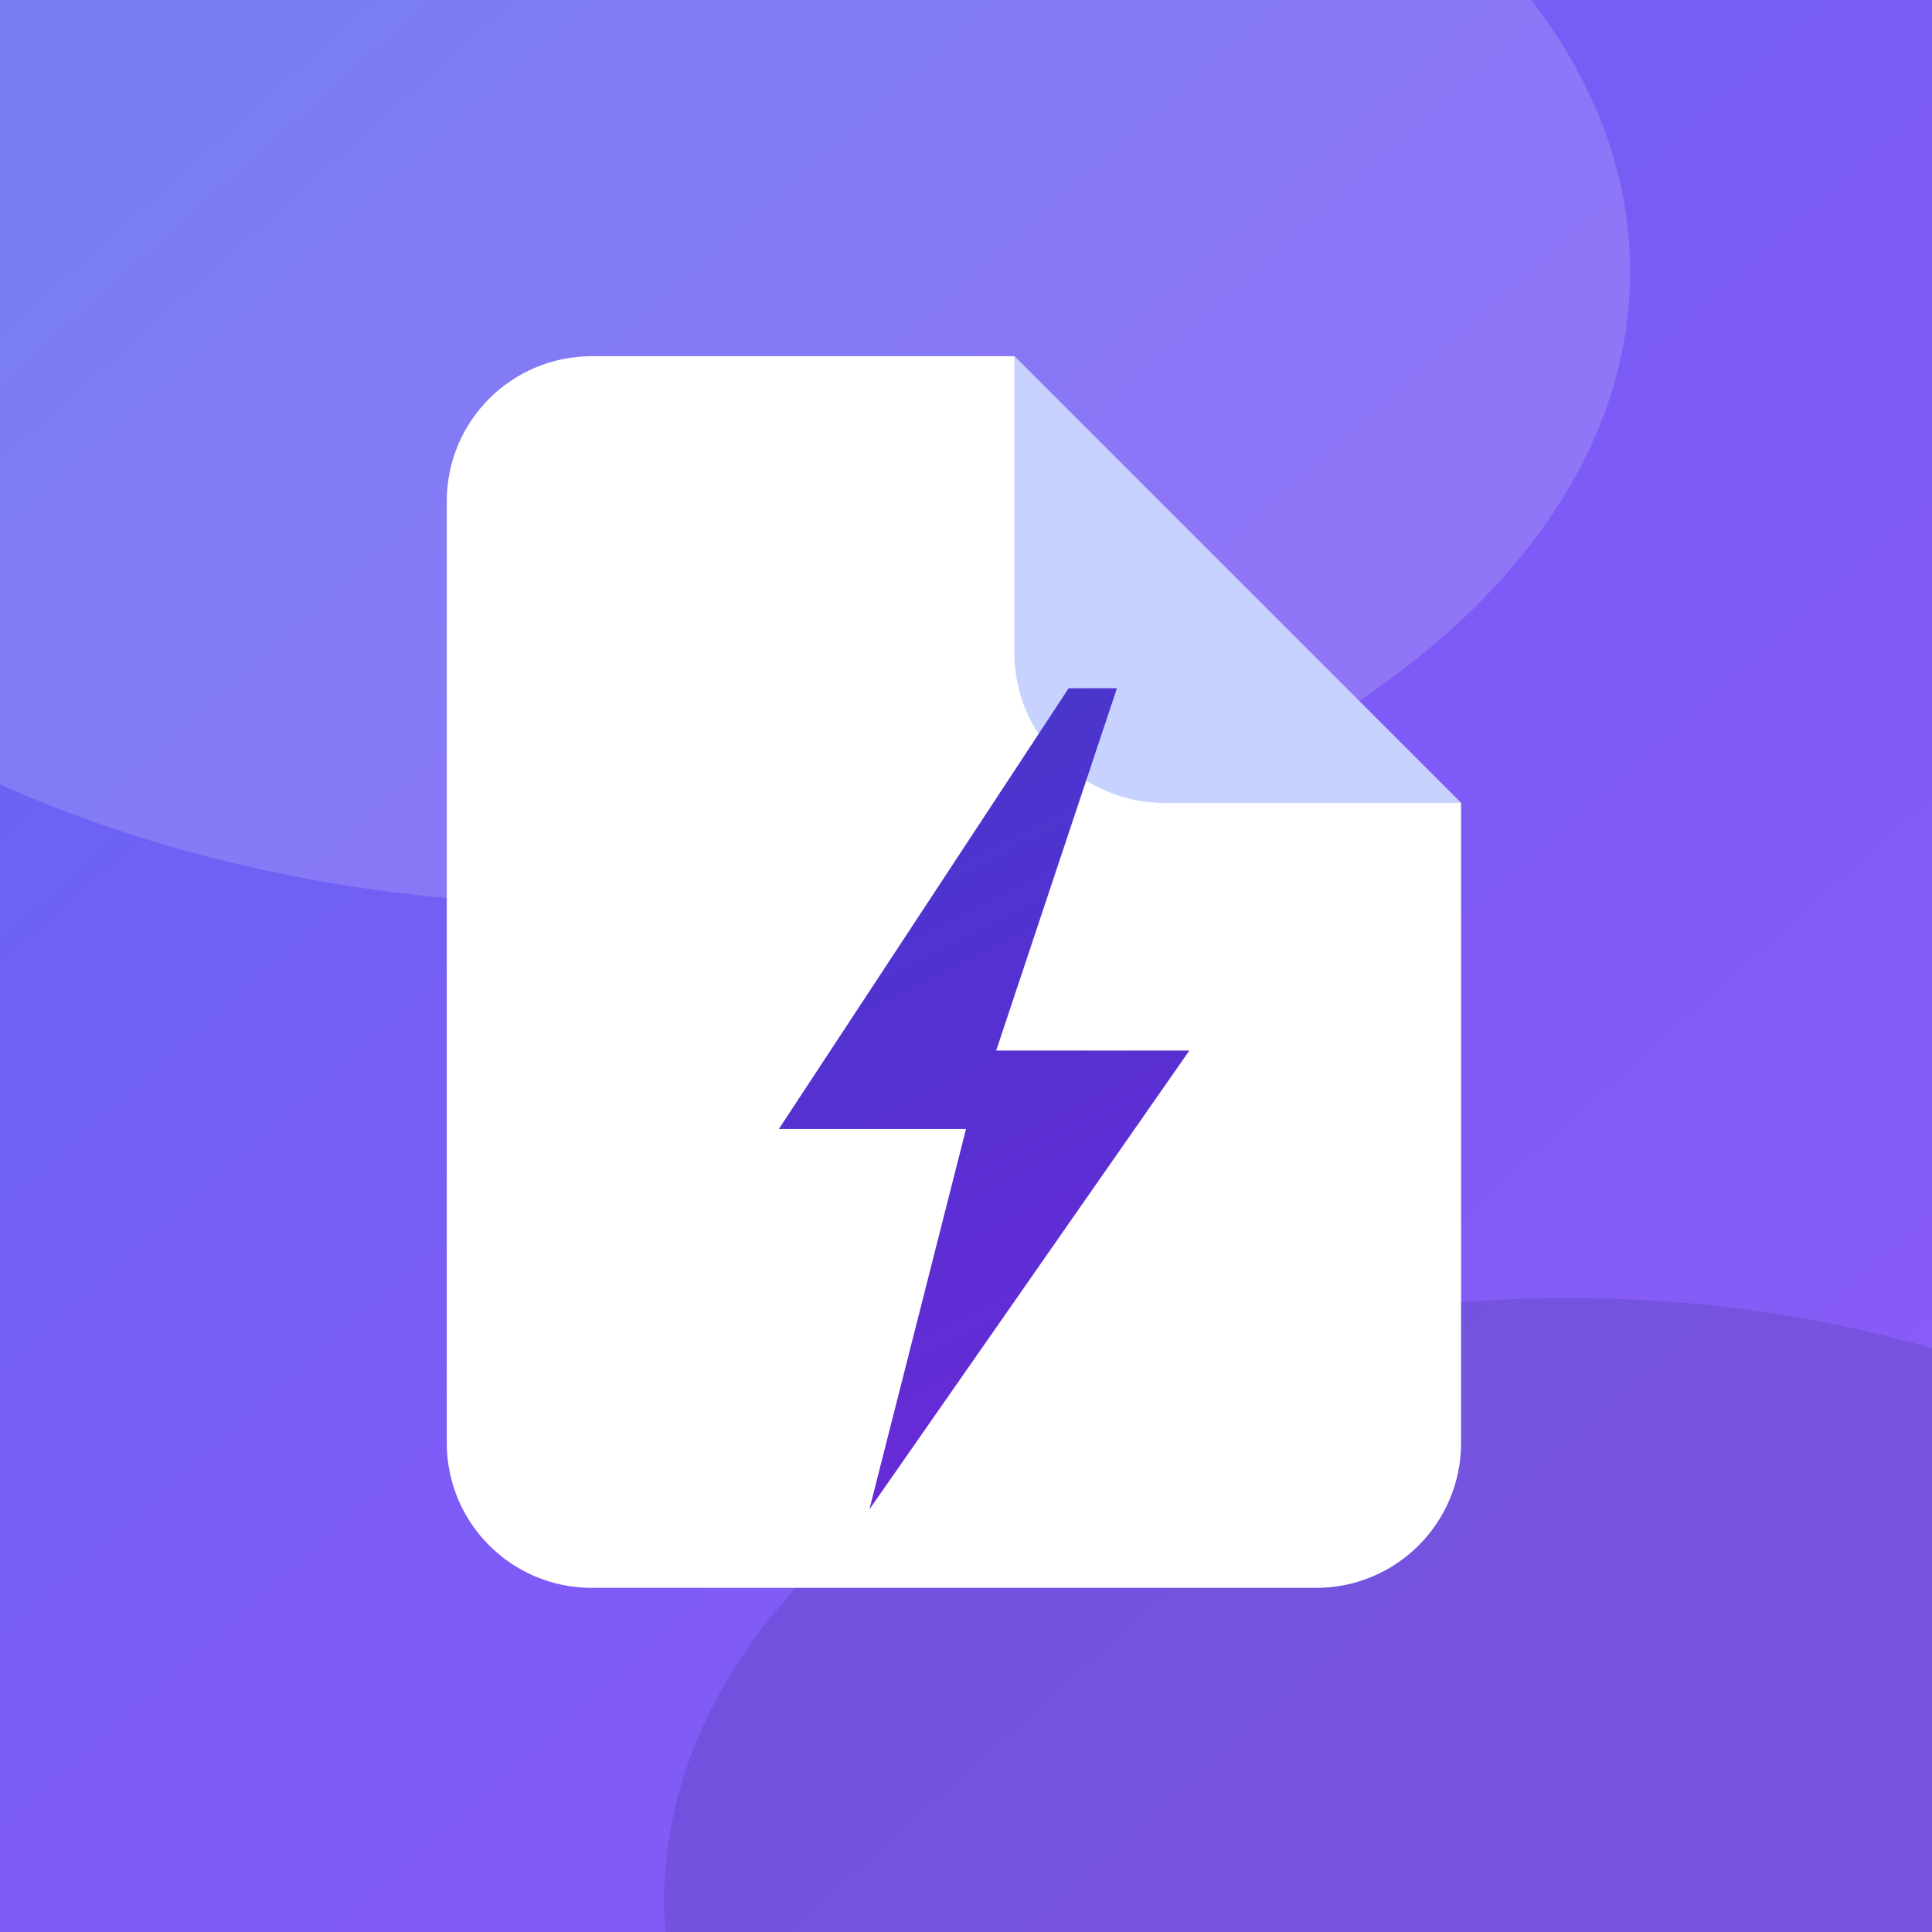
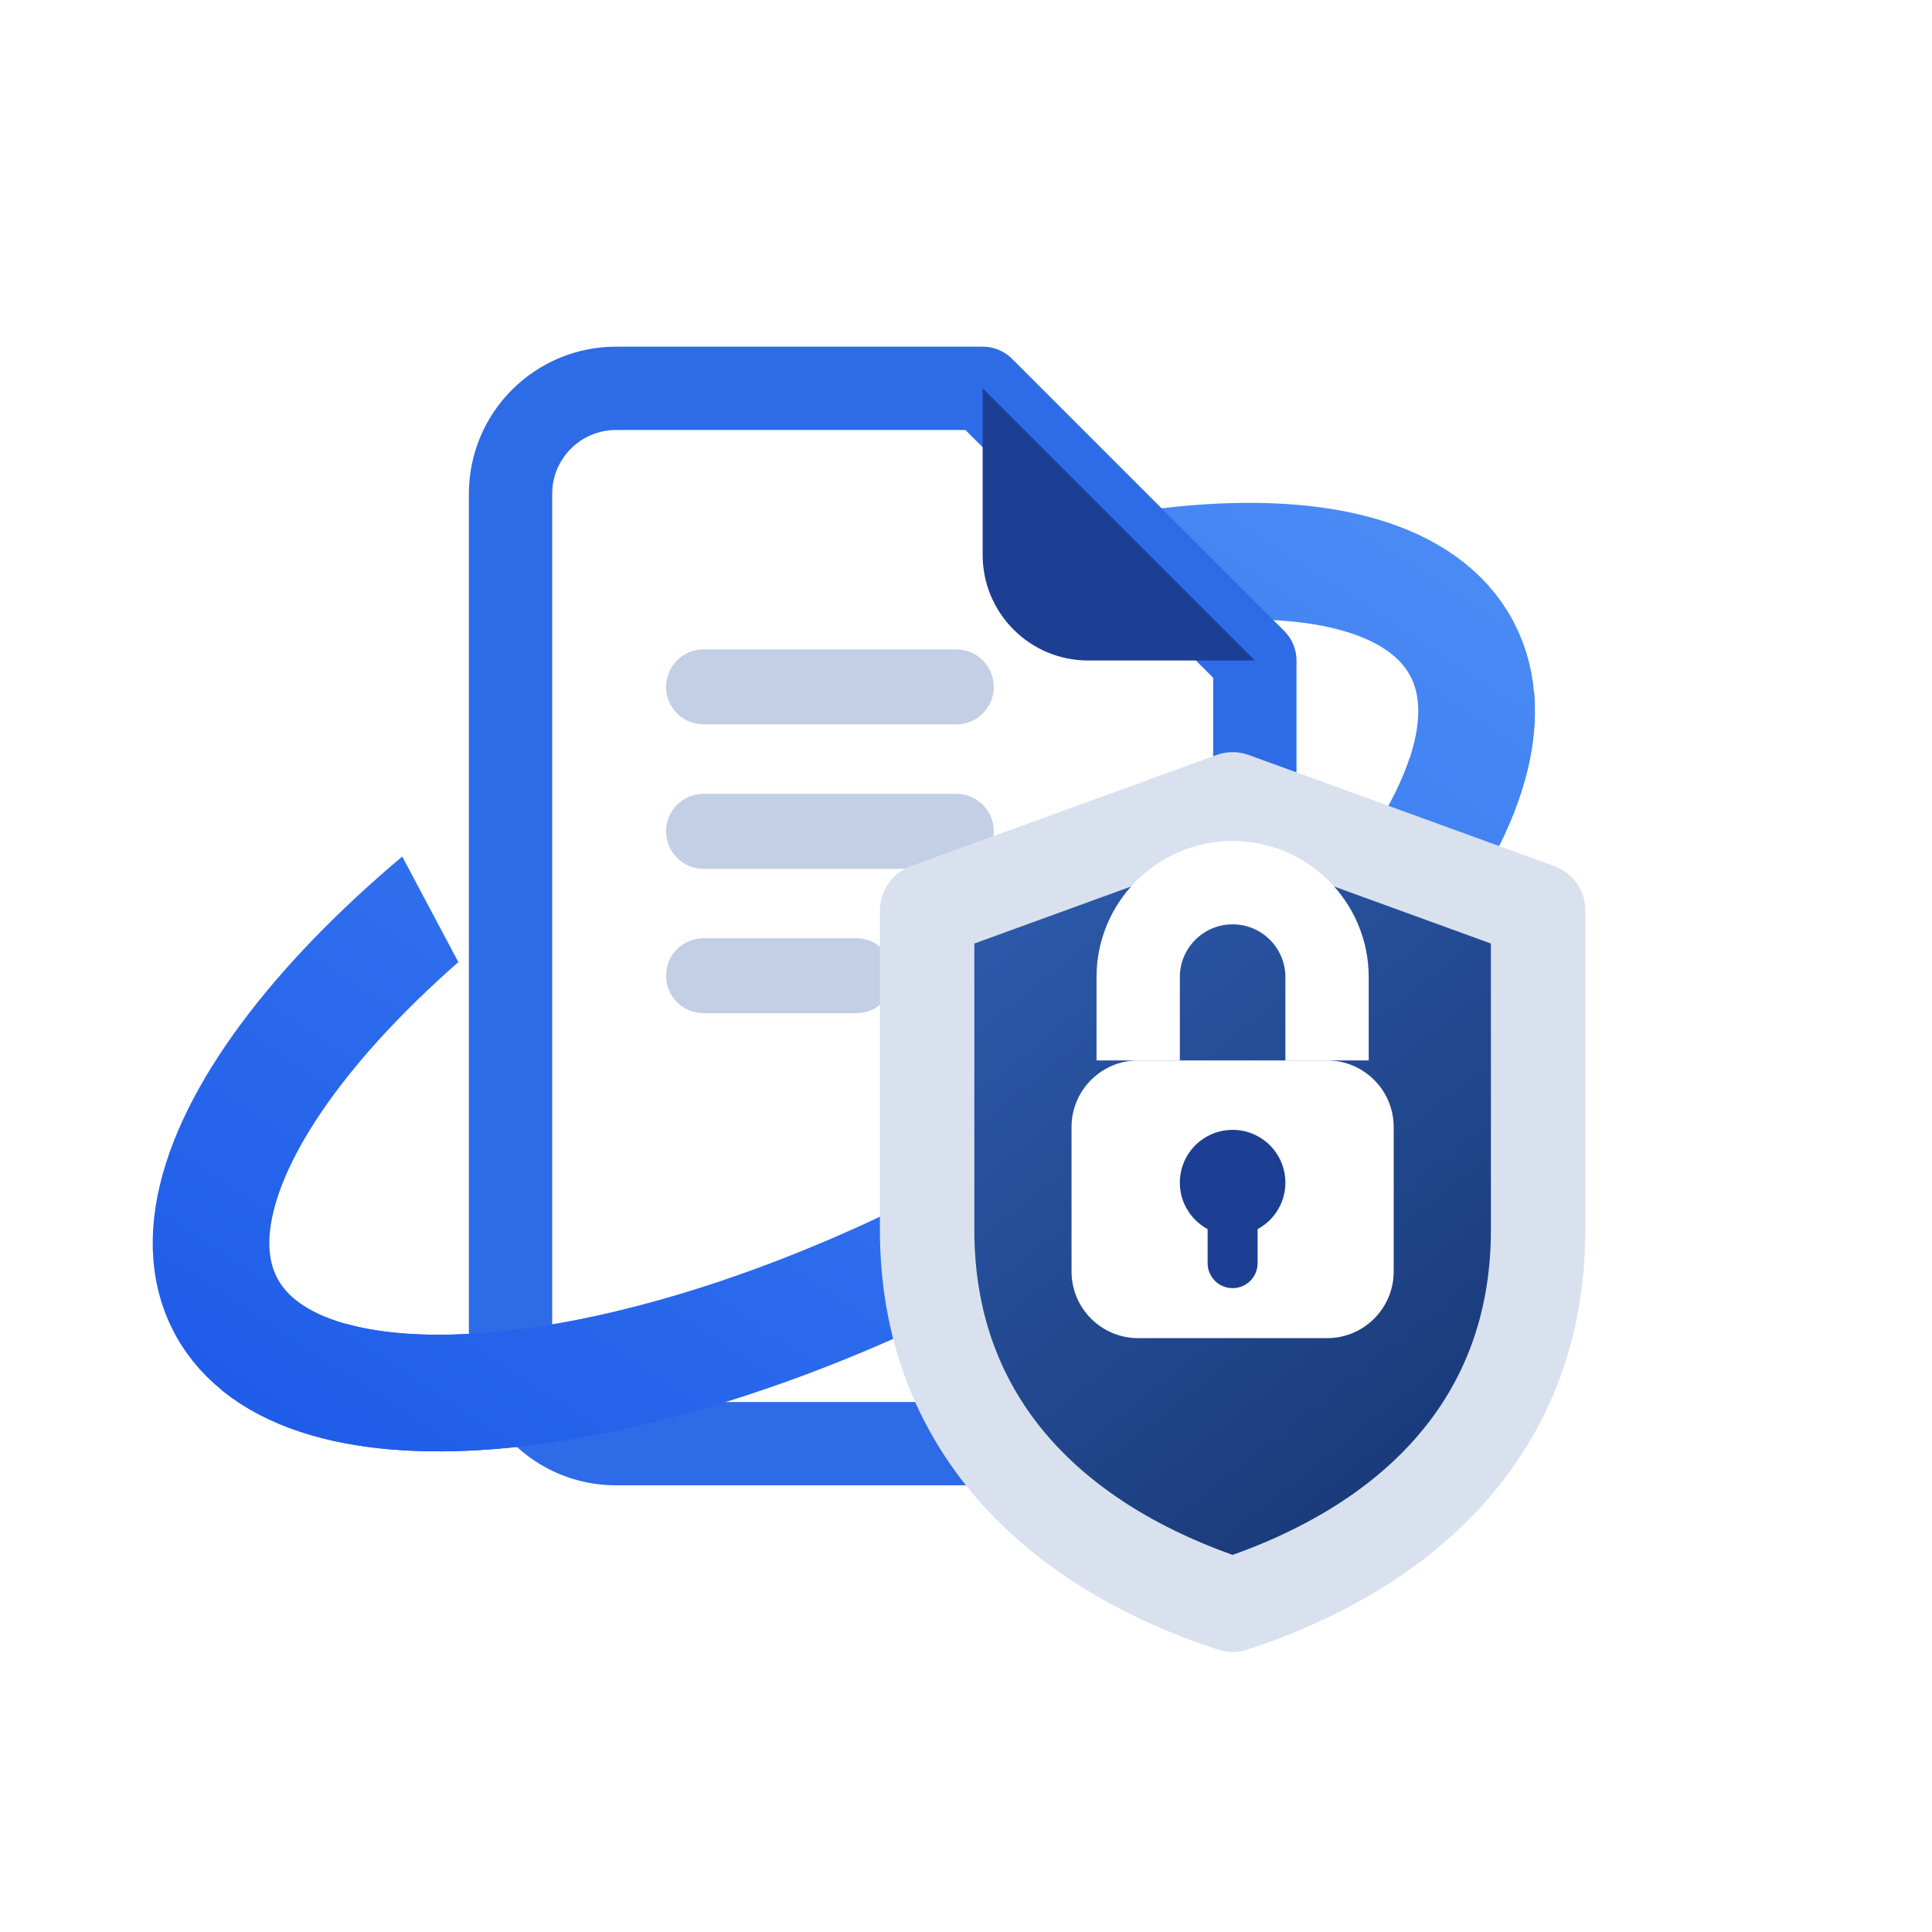
<svg xmlns="http://www.w3.org/2000/svg" viewBox="0 0 32 32" fill="none">
  <defs>
-     <linearGradient id="spdfBg" x1="3.5" y1="2" x2="29" y2="30.5" gradientUnits="userSpaceOnUse">
-       <stop stop-color="#6366F1" />
-       <stop offset="0.5" stop-color="#7C5BF6" />
-       <stop offset="1" stop-color="#8B5CF6" />
+     <linearGradient id="ppdfShield" x1="15.3" y1="13" x2="26.3" y2="26.8" gradientUnits="userSpaceOnUse">
+       <stop stop-color="#2F5FB3" />
+       <stop offset="1" stop-color="#16346F" />
    </linearGradient>
-     <linearGradient id="spdfBolt" x1="13" y1="11" x2="20" y2="25" gradientUnits="userSpaceOnUse">
-       <stop stop-color="#4338CA" />
-       <stop offset="1" stop-color="#6D28D9" />
+     <linearGradient id="ppdfOrbit" x1="2.4" y1="23" x2="26" y2="10" gradientUnits="userSpaceOnUse">
+       <stop stop-color="#1D5BE8" />
+       <stop offset="1" stop-color="#4C8DF6" />
    </linearGradient>
-     <clipPath id="spdfClip">
-       <rect width="32" height="32" />
+     <clipPath id="ppdfOrbitBack">
+       <rect x="0" y="0" width="7.8" height="32" />
+       <rect x="21.2" y="0" width="10.8" height="32" />
+     </clipPath>
+     <clipPath id="ppdfOrbitFront">
+       <rect x="0" y="17.5" width="32" height="14.5" />
    </clipPath>
  </defs>
-   <rect width="32" height="32" fill="url(#spdfBg)" />
-   <g clip-path="url(#spdfClip)">
-     <ellipse cx="10" cy="4.5" rx="17" ry="10.5" fill="#fff" opacity="0.16" />
-     <ellipse cx="26" cy="31.5" rx="15" ry="10" fill="#312E81" opacity="0.2" />
+   <rect width="32" height="32" fill="#FFFFFF" />
+   <g transform="translate(16 16) scale(0.92) translate(-16 -16)">
+     <ellipse cx="13.8" cy="16.2" rx="12.6" ry="5.2" transform="rotate(-28 13.8 16.2)" clip-path="url(#ppdfOrbitBack)" stroke="url(#ppdfOrbit)" stroke-width="2.1" />
+     <path d="M9.7 5.6 h6.6 l4.9 4.9 v12.2 a1.9 1.9 0 0 1 -1.9 1.9 H9.7 a1.9 1.9 0 0 1 -1.9 -1.9 V7.5 a1.9 1.9 0 0 1 1.9 -1.9 Z" fill="#FFFFFF" stroke="#2E6BE6" stroke-width="1.5" stroke-linejoin="round" />
+     <path d="M16.3 5.6 v3.0 a1.9 1.9 0 0 0 1.9 1.9 h3.0 Z" fill="#1C3F94" />
+     <rect x="10.6" y="10.3" width="5.9" height="1.35" rx="0.675" fill="#C3CFE4" />
+     <rect x="10.6" y="12.9" width="5.9" height="1.35" rx="0.675" fill="#C3CFE4" />
+     <rect x="10.6" y="15.5" width="4.1" height="1.35" rx="0.675" fill="#C3CFE4" />
+     <ellipse cx="13.8" cy="16.2" rx="12.6" ry="5.2" transform="rotate(-28 13.8 16.2)" clip-path="url(#ppdfOrbitFront)" stroke="url(#ppdfOrbit)" stroke-width="2.1" />
+     <path d="M20.8 13.0 l5.5 2 v5.75 c0 3.5 -2.3 5.7 -5.5 6.75 c-3.2 -1.05 -5.5 -3.25 -5.5 -6.75 V15 Z" fill="url(#ppdfShield)" stroke="#D9E1EF" stroke-width="1.7" stroke-linejoin="round" />
+     <rect x="17.9" y="17.7" width="5.8" height="5.0" rx="1.2" fill="#FFFFFF" />
+     <path d="M19.1 17.7 v-1.5 a1.7 1.7 0 0 1 3.4 0 v1.5" stroke="#FFFFFF" stroke-width="1.5" fill="none" />
+     <circle cx="20.8" cy="19.9" r="0.95" fill="#1C3F94" />
+     <rect x="20.35" y="20.3" width="0.9" height="1.5" rx="0.45" fill="#1C3F94" />
  </g>
-   <path d="M9.8 5.9h7l7.4 7.4v10.6a2.4 2.4 0 0 1-2.4 2.4H9.8a2.4 2.4 0 0 1-2.4-2.4V8.3a2.4 2.4 0 0 1 2.4-2.4Z" fill="#fff" />
-   <path d="M16.8 5.9v4.9a2.5 2.5 0 0 0 2.5 2.5h4.9l-7.4-7.4Z" fill="#C7D2FE" />
-   <path d="M17.7 11.4 12.9 18.7h3.1l-1.6 6.3 5.3-7.6h-3.2l2-6Z" fill="url(#spdfBolt)" />
</svg>
